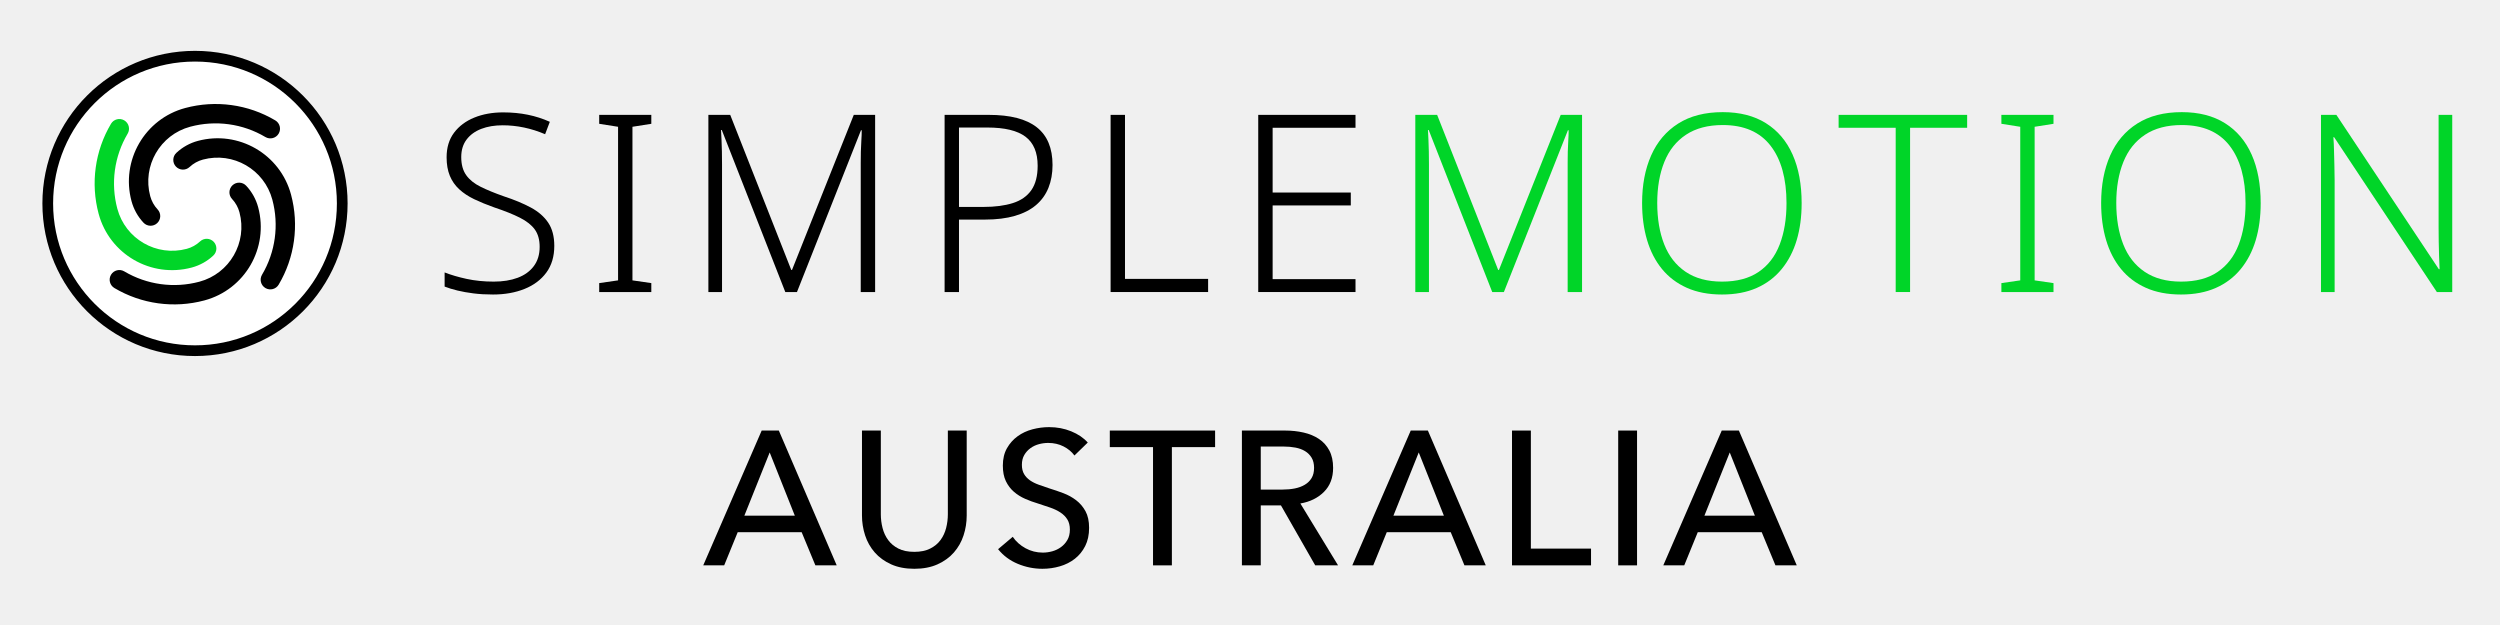
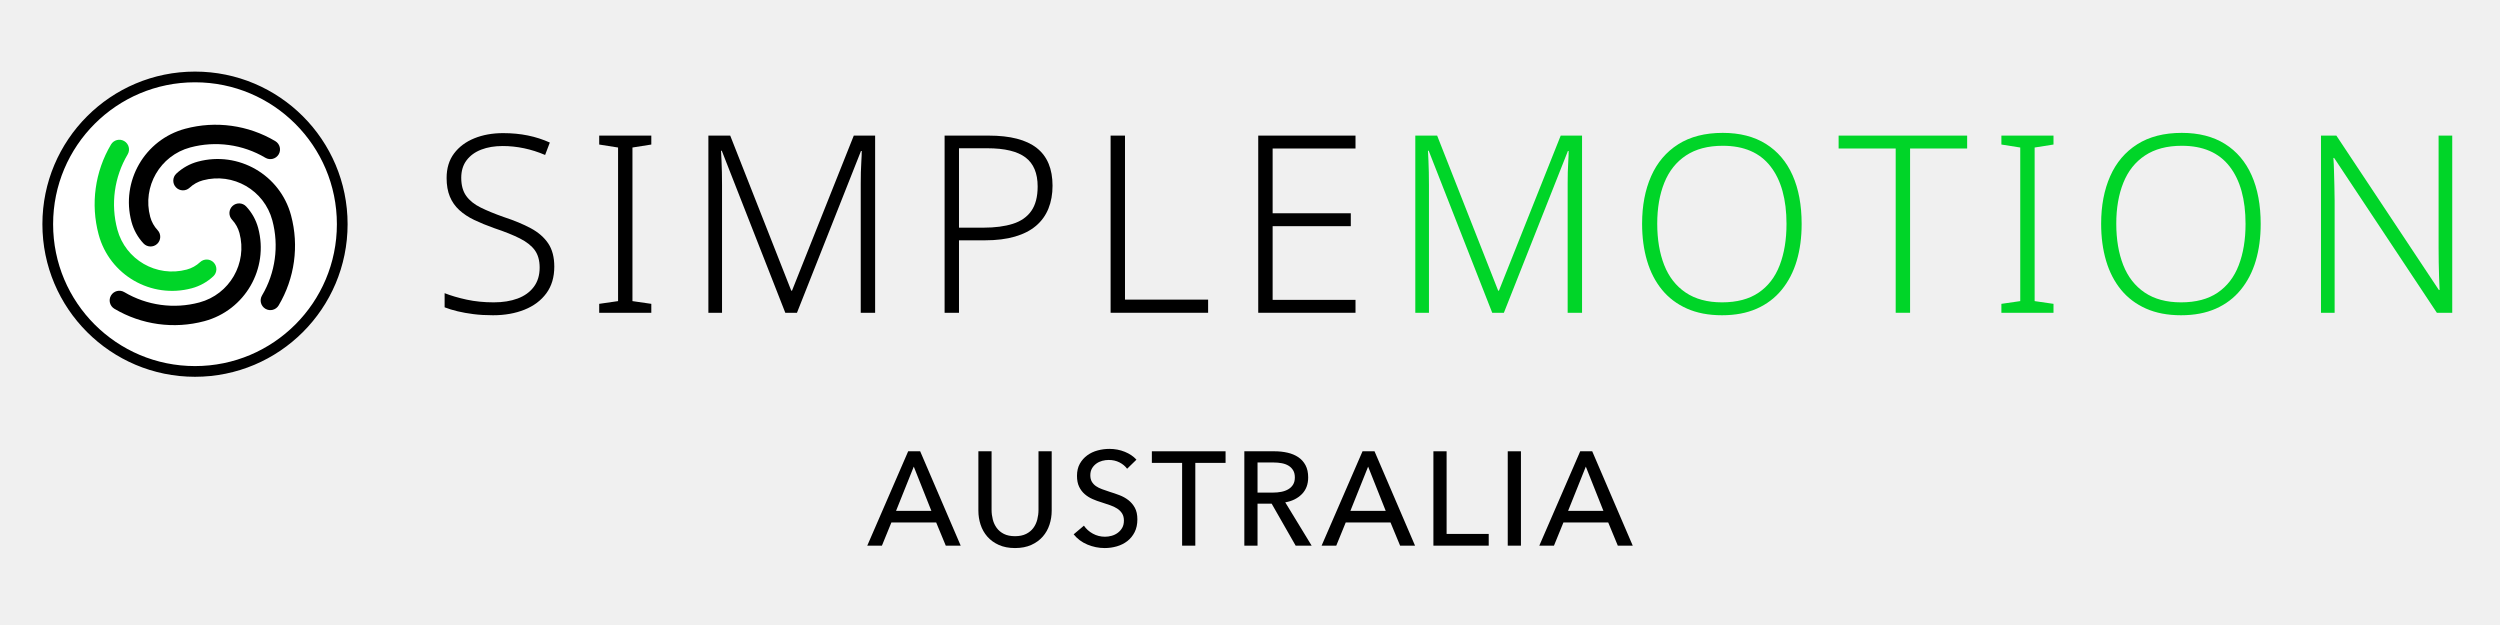
<svg xmlns="http://www.w3.org/2000/svg" version="1.1" width="240" height="60" viewBox="0 0 240 60">
-   <g id="centre" transform="translate(0,1.8516)">
+   <g id="centre" transform="translate(0,3.8423)">
    <g transform="translate(-0.1399,0.0011) scale(0.9448819)">
      <g transform="translate(-44.04,-27.37)">
        <g transform="translate(46.592,28.672) scale(0.068)">
          <circle cx="256" cy="256" r="220" fill="#ffffff" stroke="#000000" stroke-width="16" />
          <g transform="translate(256,256) scale(8.125) translate(-43,-160)">
            <path d="m 33.53,163.538 a 9.322,9.322 0 0 1 -2.206,-3.966 13.983,13.983 0 0 1 9.888,-17.126 21.525,21.525 0 0 1 16.55,2.277 1.78,1.78 0 0 1 -1.816,3.063 17.964,17.964 0 0 0 -13.812,-1.9 10.422,10.422 0 0 0 -7.37,12.765 5.761,5.761 0 0 0 1.363,2.451 1.78,1.78 0 1 1 -2.597,2.436 z" style="fill:#000000;stroke:none" />
            <path d="m 46.37,169.578 a 9.322,9.322 0 0 1 -3.966,2.206 13.983,13.983 0 0 1 -17.126,-9.888 21.525,21.525 0 0 1 2.277,-16.55 1.78,1.78 0 0 1 3.063,1.816 17.964,17.964 0 0 0 -1.9,13.812 10.422,10.422 0 0 0 12.765,7.37 5.761,5.761 0 0 0 2.451,-1.363 1.78,1.78 0 1 1 2.436,2.597 z" style="fill:#00d528;stroke:none" />
            <path d="m 52.41,156.739 a 9.322,9.322 0 0 1 2.206,3.966 13.983,13.983 0 0 1 -9.888,17.126 21.525,21.525 0 0 1 -16.55,-2.277 1.78,1.78 0 0 1 1.816,-3.063 17.964,17.964 0 0 0 13.812,1.9 10.422,10.422 0 0 0 7.37,-12.765 5.761,5.761 0 0 0 -1.363,-2.451 1.78,1.78 0 1 1 2.597,-2.436 z" style="fill:#000000;stroke:none" />
            <path d="m 39.57,150.699 a 9.322,9.322 0 0 1 3.966,-2.206 13.983,13.983 0 0 1 17.126,9.888 21.525,21.525 0 0 1 -2.277,16.55 1.78,1.78 0 0 1 -3.063,-1.816 17.964,17.964 0 0 0 1.9,-13.812 10.422,10.422 0 0 0 -12.765,-7.37 5.761,5.761 0 0 0 -2.451,1.363 1.78,1.78 0 1 1 -2.436,-2.597 z" style="fill:#000000;stroke:none" />
          </g>
        </g>
        <g transform="translate(88,27.0) scale(0.72)">
          <g style="fill:#000000;stroke:none" transform="translate(0,39.000) scale(0.035014,-0.035014)">
            <path transform="translate(0,0)" d="M496 186Q496 122 464.0 78.5Q432 35 376.0 12.5Q320 -10 249 -10Q206 -10 170.5 -5.5Q135 -1 106.0 6.0Q77 13 54 22V79Q92 64 142.5 53.0Q193 42 252 42Q307 42 348.5 57.5Q390 73 413.5 104.5Q437 136 437 182Q437 225 417.5 252.0Q398 279 357.5 299.5Q317 320 254 341Q209 357 173.5 374.0Q138 391 113.0 414.0Q88 437 75.0 468.5Q62 500 62 543Q62 602 92.0 642.0Q122 682 173.5 703.0Q225 724 290 724Q343 724 389.5 714.5Q436 705 478 686L459 636Q417 654 374.0 663.0Q331 672 288 672Q239 672 201.5 657.5Q164 643 142.5 614.5Q121 586 121 544Q121 499 141.0 471.0Q161 443 199.5 424.0Q238 405 292 386Q356 365 401.5 340.5Q447 316 471.5 279.5Q496 243 496 186Z" />
            <path transform="translate(626,0)" d="M261 0H51V36L127 47V666L51 678V714H261V678L185 666V47L261 36Z" />
            <path transform="translate(1017,0)" d="M410 0 154 653H151Q152 635 153.0 612.5Q154 590 154.5 565.5Q155 541 155 515V0H100V714H188L434 89H437L686 714H772V0H714V521Q714 543 714.5 566.0Q715 589 716.5 611.0Q718 633 718 652H715L457 0Z" />
            <path transform="translate(1969,0)" d="M278 714Q408 714 471.5 664.0Q535 614 535 512Q535 461 518.5 420.0Q502 379 468.5 350.5Q435 322 383.5 307.0Q332 292 263 292H158V0H100V714ZM272 663H158V343H257Q326 343 375.0 358.5Q424 374 449.5 410.5Q475 447 475 509Q475 589 426.0 626.0Q377 663 272 663Z" />
            <path transform="translate(2638,0)" d="M100 0V714H158V53H493V0Z" />
            <path transform="translate(3233,0)" d="M492 0H100V714H492V662H158V401H473V349H158V52H492Z" />
          </g>
          <g style="fill:#00d528;stroke:none" transform="translate(135.364,39.000) scale(0.035014,-0.035014)">
            <path transform="translate(0,0)" d="M410 0 154 653H151Q152 635 153.0 612.5Q154 590 154.5 565.5Q155 541 155 515V0H100V714H188L434 89H437L686 714H772V0H714V521Q714 543 714.5 566.0Q715 589 716.5 611.0Q718 633 718 652H715L457 0Z" />
            <path transform="translate(952,0)" d="M705 358Q705 276 685.0 209.0Q665 142 624.5 92.5Q584 43 524.0 16.5Q464 -10 384 -10Q303 -10 242.5 17.0Q182 44 142.0 93.0Q102 142 82.0 209.5Q62 277 62 359Q62 468 98.5 550.5Q135 633 207.5 679.0Q280 725 387 725Q490 725 561.0 680.5Q632 636 668.5 554.0Q705 472 705 358ZM123 359Q123 264 151.0 192.5Q179 121 237.5 81.5Q296 42 384 42Q474 42 531.5 81.0Q589 120 616.5 191.5Q644 263 644 358Q644 507 579.5 590.0Q515 673 387 673Q298 673 239.0 634.0Q180 595 151.5 524.0Q123 453 123 359Z" />
            <path transform="translate(1800,0)" d="M294 0H236V662H6V714H524V662H294Z" />
            <path transform="translate(2411,0)" d="M261 0H51V36L127 47V666L51 678V714H261V678L185 666V47L261 36Z" />
            <path transform="translate(2802,0)" d="M705 358Q705 276 685.0 209.0Q665 142 624.5 92.5Q584 43 524.0 16.5Q464 -10 384 -10Q303 -10 242.5 17.0Q182 44 142.0 93.0Q102 142 82.0 209.5Q62 277 62 359Q62 468 98.5 550.5Q135 633 207.5 679.0Q280 725 387 725Q490 725 561.0 680.5Q632 636 668.5 554.0Q705 472 705 358ZM123 359Q123 264 151.0 192.5Q179 121 237.5 81.5Q296 42 384 42Q474 42 531.5 81.0Q589 120 616.5 191.5Q644 263 644 358Q644 507 579.5 590.0Q515 673 387 673Q298 673 239.0 634.0Q180 595 151.5 524.0Q123 453 123 359Z" />
            <path transform="translate(3650,0)" d="M629 0H567L153 624H150Q152 598 152.5 570.0Q153 542 154.0 512.5Q155 483 155 451V0H100V714H162L575 92H578Q577 113 576.0 142.0Q575 171 574.5 202.5Q574 234 574 261V714H629Z" />
          </g>
        </g>
      </g>
    </g>
-     <g id="entity-name" transform="translate(67.4187,52.4233)">
-       <g fill="#000000" transform="scale(0.01827961,-0.01827961)">
+     <g id="entity-name" transform="translate(83.1931,48.5407)">
+       <g fill="#000000" transform="scale(0.01279573,-0.01279573)">
        <path transform="translate(0.0,0)" d="M115 0H5L312 708H402L706 0H594L522 174H186ZM221 261H486L354 593Z" />
        <path transform="translate(757.7,0)" d="M356 -18Q286 -18 234.0 5.5Q182 29 148.0 68.0Q114 107 97.5 157.5Q81 208 81 262V708H180V268Q180 232 189.0 196.5Q198 161 218.5 133.0Q239 105 272.5 88.0Q306 71 356 71Q405 71 439.0 88.0Q473 105 493.5 133.0Q514 161 523.0 196.5Q532 232 532 268V708H631V262Q631 208 614.5 157.5Q598 107 564.0 68.0Q530 29 478.0 5.5Q426 -18 356 -18Z" />
        <path transform="translate(1516.5,0)" d="M438 577Q417 606 381.0 624.5Q345 643 300 643Q276 643 251.5 636.5Q227 630 207.0 615.5Q187 601 174.5 579.5Q162 558 162 528Q162 499 173.5 479.5Q185 460 204.5 446.5Q224 433 250.5 423.5Q277 414 307 404Q343 393 380.0 379.0Q417 365 447.0 342.0Q477 319 496.0 284.5Q515 250 515 197Q515 142 494.5 101.5Q474 61 440.0 34.5Q406 8 361.5 -5.0Q317 -18 270 -18Q203 -18 140.5 8.0Q78 34 37 85L114 150Q139 113 181.0 90.0Q223 67 272 67Q297 67 322.0 74.0Q347 81 367.5 96.0Q388 111 401.0 133.5Q414 156 414 188Q414 220 400.5 241.5Q387 263 364.0 278.0Q341 293 310.5 303.5Q280 314 246 325Q212 335 179.0 349.5Q146 364 120.0 386.5Q94 409 78.0 442.0Q62 475 62 524Q62 577 83.5 615.0Q105 653 139.5 678.0Q174 703 217.5 714.5Q261 726 305 726Q367 726 421.0 704.0Q475 682 508 645Z" />
        <path transform="translate(2132.2,0)" d="M334 0H235V621H8V708H561V621H334Z" />
        <path transform="translate(2748.0,0)" d="M185 0H86V708H313Q364 708 410.0 697.5Q456 687 490.5 664.0Q525 641 545.0 603.5Q565 566 565 512Q565 434 517.0 386.0Q469 338 393 325L591 0H471L291 315H185ZM185 398H299Q334 398 364.0 404.0Q394 410 416.5 423.5Q439 437 452.0 458.5Q465 480 465 512Q465 544 452.0 565.5Q439 587 417.5 600.0Q396 613 367.0 618.5Q338 624 306 624H185Z" />
        <path transform="translate(3408.7,0)" d="M115 0H5L312 708H402L706 0H594L522 174H186ZM221 261H486L354 593Z" />
        <path transform="translate(4166.5,0)" d="M185 88H501V0H86V708H185Z" />
        <path transform="translate(4724.2,0)" d="M185 0H86V708H185Z" />
        <path transform="translate(5042.0,0)" d="M115 0H5L312 708H402L706 0H594L522 174H186ZM221 261H486L354 593Z" />
      </g>
    </g>
  </g>
</svg>
